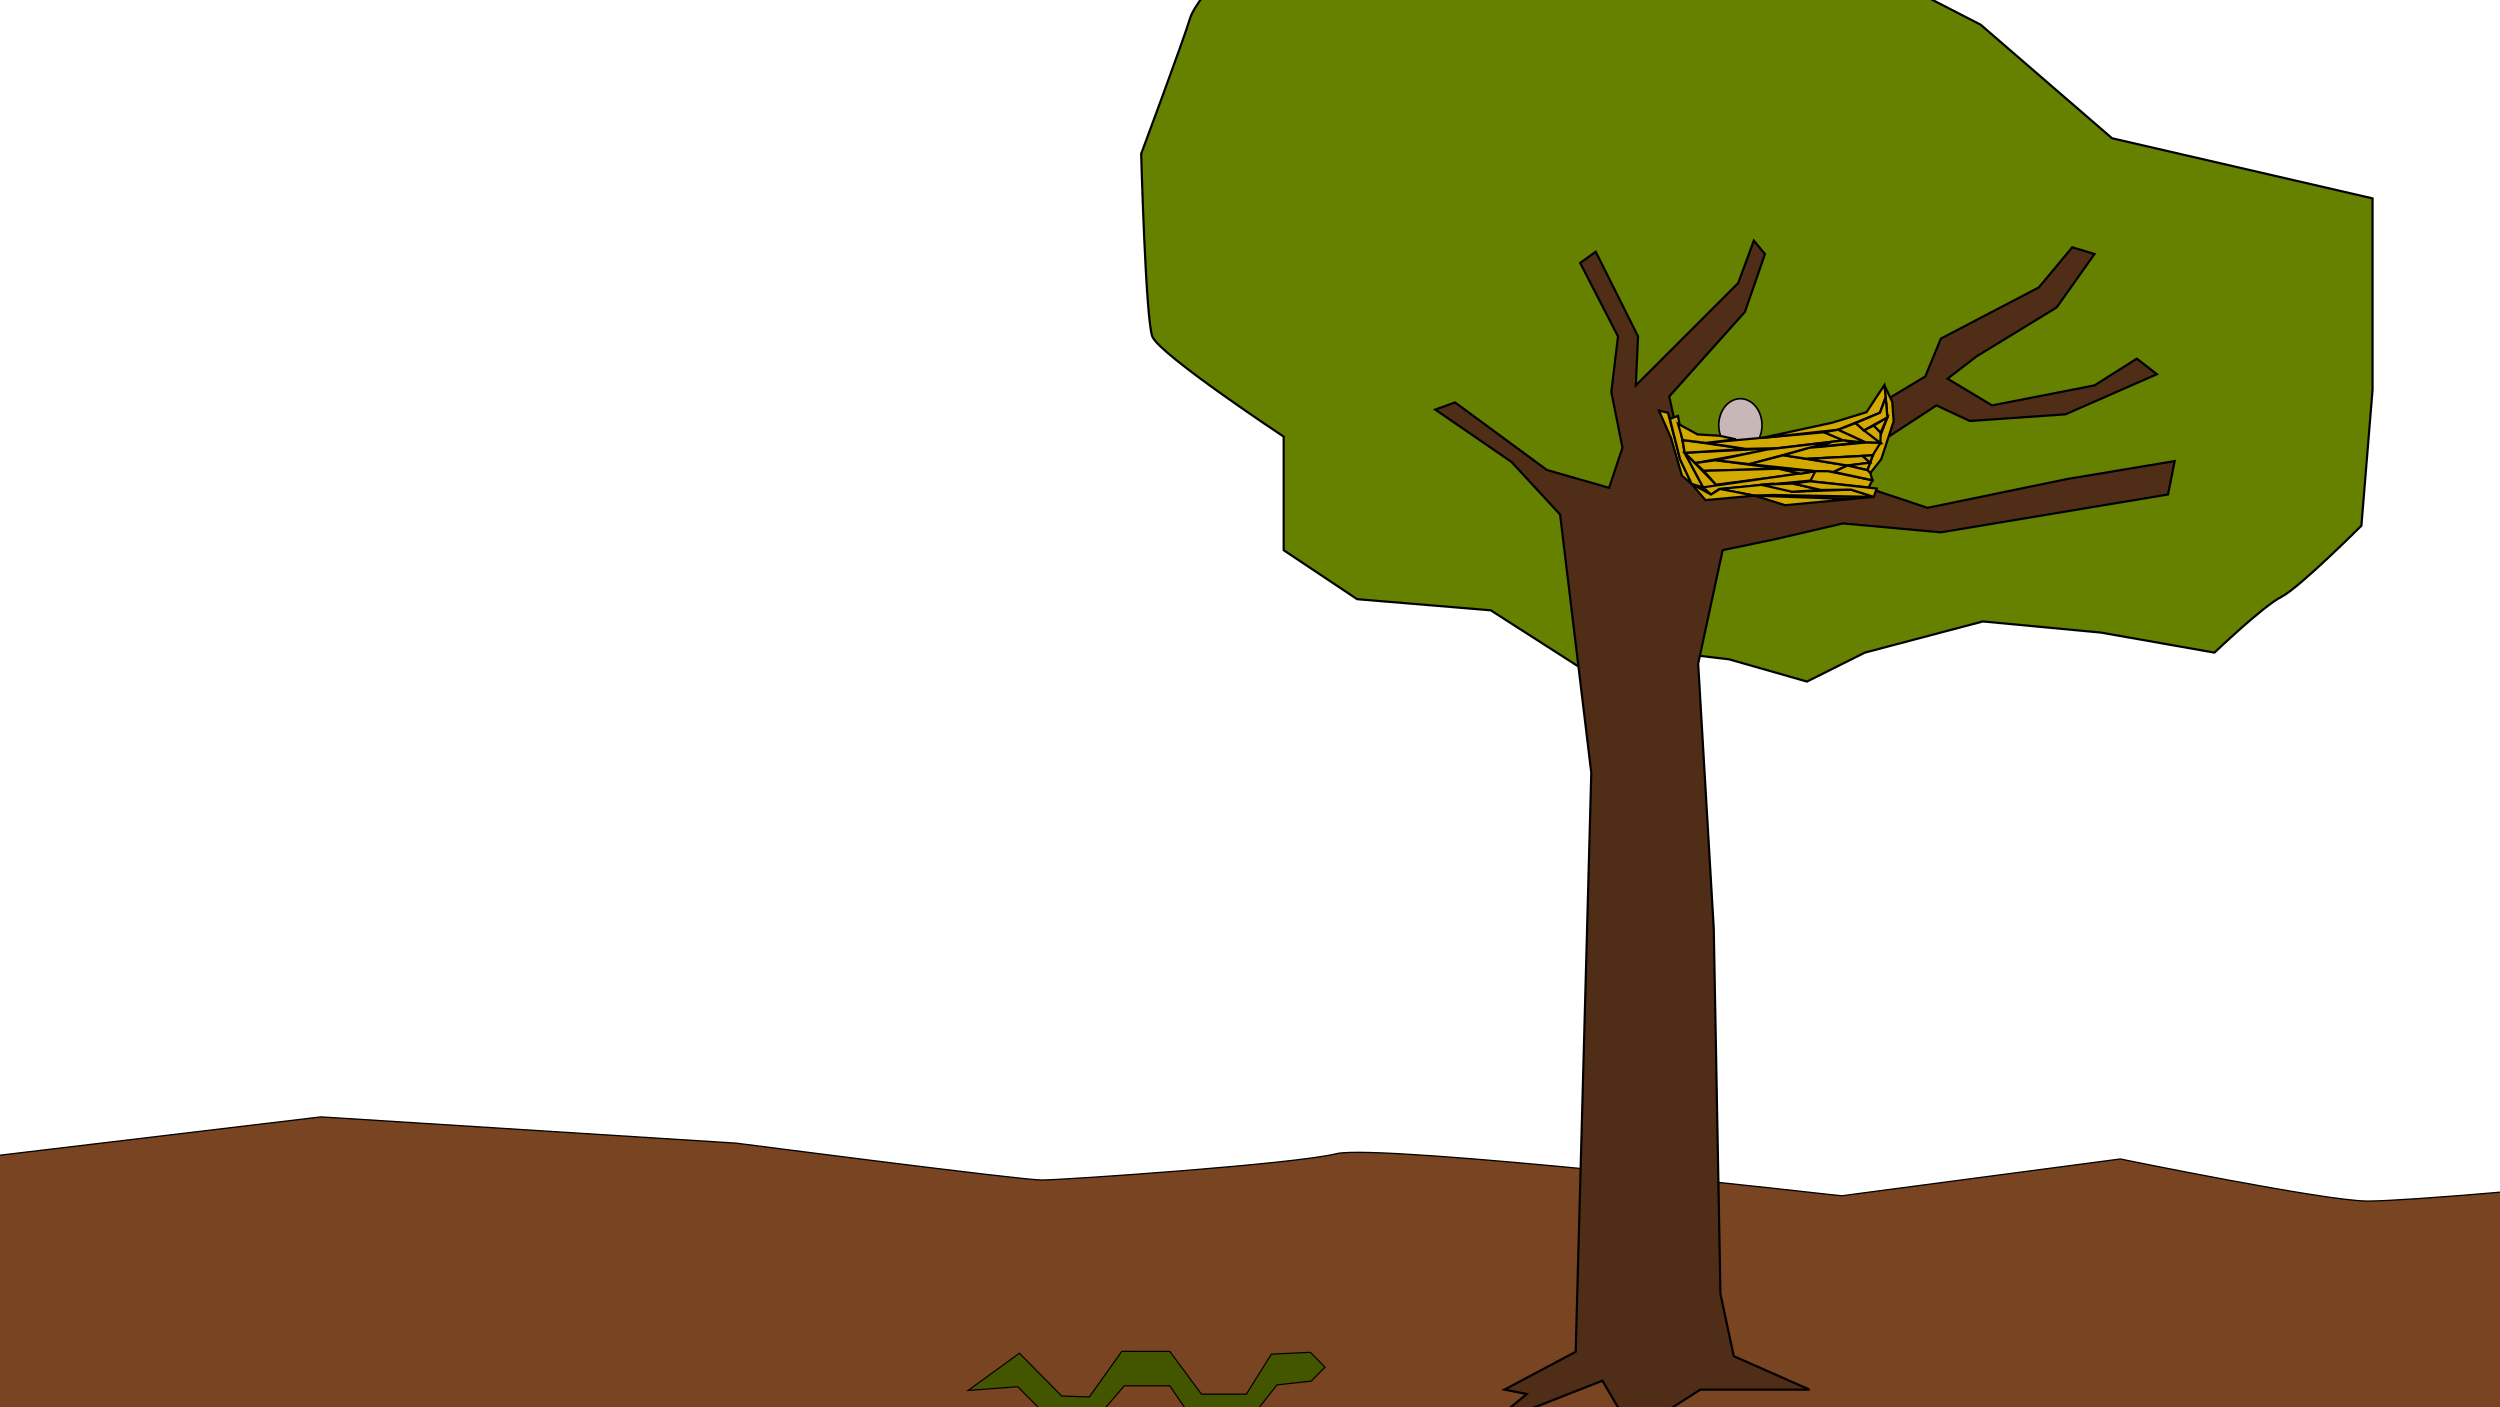
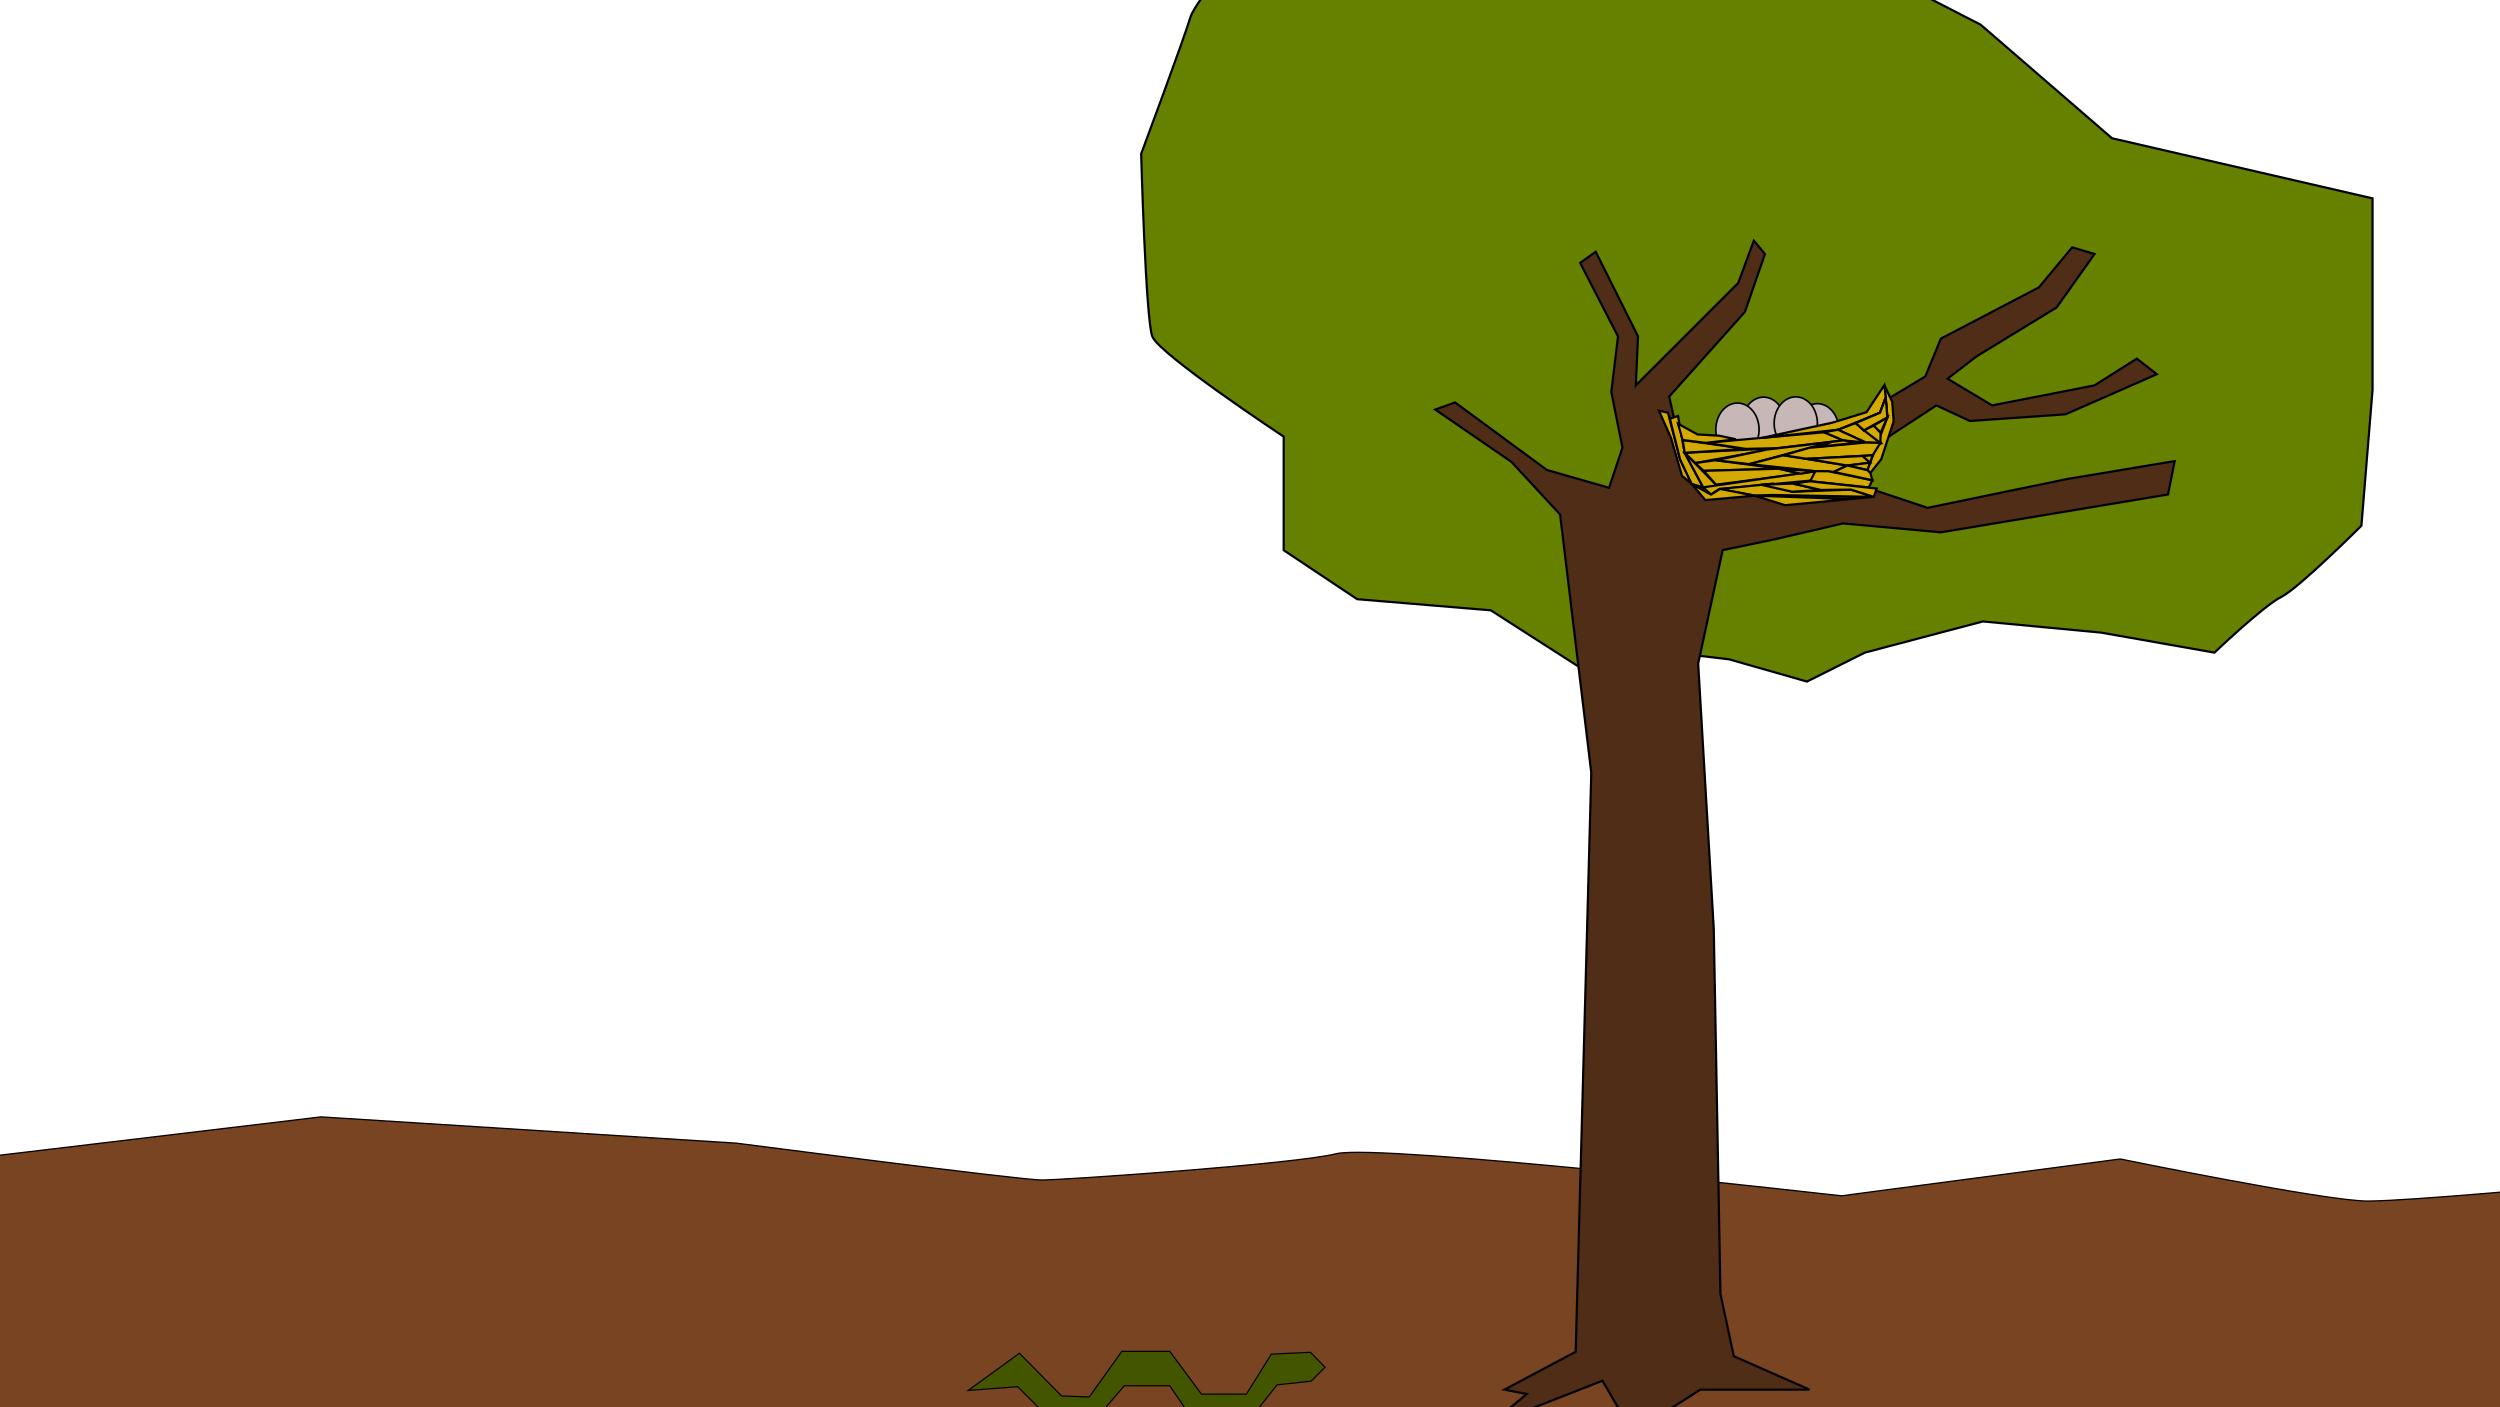
<svg xmlns="http://www.w3.org/2000/svg" width="1920" height="1080" viewBox="0 0 508 285.75" version="1.1" id="svg8">
  <defs id="defs2" />
  <g id="layer2" transform="translate(0,-11.25001)" style="display:inline">
    <path style="fill:#784421;fill-opacity:1;stroke:#000000;stroke-width:0.265px;stroke-linecap:butt;stroke-linejoin:miter;stroke-opacity:1" d="m -6.414,246.753 71.628,-8.553 84.457,5.345 c 0,0 57.73,7.484 62.007,7.484 4.276,0 51.316,-3.207 59.868,-5.345 8.553,-2.138 102.632,8.553 102.632,8.553 l 56.661,-7.484 c 0,0 41.694,8.553 50.247,8.553 8.553,0 42.763,-3.207 42.763,-3.207 v 64.145 L -8.553,311.967 Z" id="path820" />
  </g>
  <g id="layer1" style="display:inline" transform="translate(0,-11.25001)">
    <path style="fill:#668000;fill-opacity:1;stroke:#000000;stroke-width:0.448px;stroke-linecap:butt;stroke-linejoin:miter;stroke-opacity:1" d="m 351.338,145.221 15.836,4.525 11.764,-5.882 23.981,-6.335 23.981,2.262 23.076,4.072 c 0,0 9.954,-9.502 13.574,-11.312 3.62,-1.81 16.289,-14.479 16.289,-14.479 l 2.262,-27.601 V 51.56 L 429.162,39.343 402.467,16.267 370.794,-0.022 338.216,-3.642 c 0,0 -0.905,10.407 -2.715,10.859 -1.81,0.452 -29.41,-5.43 -29.41,-5.43 l -19.004,-9.049 -20.814,-7.239 c 0,0 -6.787,4.977 -8.597,8.597 -1.81,3.62 -14.479,16.289 -15.836,20.814 -1.357,4.525 -9.954,27.601 -9.954,27.601 0,0 0.905,33.483 2.262,37.102 1.357,3.62 26.696,20.361 26.696,20.361 v 23.076 l 14.931,9.954 27.148,2.262 17.646,11.312 7.692,-4.072 z" id="path817" />
    <path style="fill:#502d16;fill-opacity:1;stroke:#000000;stroke-width:0.448px;stroke-linecap:butt;stroke-linejoin:miter;stroke-opacity:1" d="m 305.702,293.621 14.479,-7.692 3.167,-117.642 -6.335,-52.486 -9.866,-10.676 -15.498,-10.649 4.017,-1.453 18.667,13.73 12.635,3.618 2.715,-8.144 -2.262,-11.312 1.357,-11.312 -7.692,-14.931 3.167,-2.262 8.597,17.194 -0.452,9.954 20.814,-20.814 3.167,-8.597 2.262,2.715 -4.072,11.764 -15.384,17.194 2.715,12.217 7.692,6.787 14.931,0.452 10.859,-5.43 4.525,-11.312 11.312,-6.787 3.167,-7.692 19.909,-10.407 6.787,-8.144 4.525,1.357 -7.692,10.859 -16.289,9.954 -5.882,4.525 9.049,5.43 20.814,-4.072 8.597,-5.43 4.072,3.167 -18.551,8.144 -19.456,1.357 -6.787,-3.167 -11.764,7.692 -3.62,8.597 13.574,4.525 28.506,-5.882 21.719,-3.62 -1.357,6.787 -46.152,7.692 -19.909,-1.81 -13.574,3.167 -10.859,2.262 -4.977,23.076 3.167,53.844 1.357,74.205 2.715,12.669 15.384,6.787 h -22.171 l -9.954,6.335 -6.787,-2.715 -3.167,-5.43 -23.076,9.049 7.692,-6.335 z" id="path815" />
  </g>
  <g id="layer5" style="display:inline">
-     <path style="fill:#c8b7b7;fill-opacity:1;stroke:#000000;stroke-width:0.345;stroke-linejoin:miter;stroke-miterlimit:4;stroke-dasharray:none;stroke-opacity:1" id="path953" d="m 355.314,91.383 a 4.394,5.388 0 0 1 -5.731,-2.928 4.394,5.388 0 0 1 2.378,-7.032 4.394,5.388 0 0 1 5.739,2.904 4.394,5.388 0 0 1 -2.358,7.042" />
    <path style="fill:#445500;fill-opacity:1;stroke:#000000;stroke-width:0.935px;stroke-linecap:butt;stroke-linejoin:miter;stroke-opacity:1" d="m 861.549,1037.857 -24.969,35 -21.223,-0.715 -32.459,-32.857 -39.326,28.572 38.076,-2.857 30.588,30.715 24.969,-0.715 26.217,-30.715 h 34.957 l 19.975,29.287 h 38.703 l 23.719,-30 26.219,-2.857 10.611,-10.715 -11.236,-11.428 -29.963,1.428 -19.193,30.715 h -34.49 l -24.344,-32.857 z" id="path866" transform="scale(0.2645833)" />
+     <path style="display:inline;fill:#c8b7b7;fill-opacity:1;stroke:#000000;stroke-width:0.345;stroke-linejoin:miter;stroke-miterlimit:4;stroke-dasharray:none;stroke-opacity:1" id="path953-6" d="m 360.03,91.07 a 4.394,5.388 0 0 1 -5.731,-2.928 4.394,5.388 0 0 1 2.378,-7.032 4.394,5.388 0 0 1 5.739,2.904 4.394,5.388 0 0 1 -2.358,7.042" />
+     <path style="display:inline;fill:#c8b7b7;fill-opacity:1;stroke:#000000;stroke-width:0.345;stroke-linejoin:miter;stroke-miterlimit:4;stroke-dasharray:none;stroke-opacity:1" id="path953-0" d="m 370.952,92.391 a 4.394,5.388 0 0 1 -5.731,-2.928 4.394,5.388 0 0 1 2.378,-7.032 4.394,5.388 0 0 1 5.739,2.904 4.394,5.388 0 0 1 -2.358,7.042" />
+     <path style="fill:#c8b7b7;fill-opacity:1;stroke:#000000;stroke-width:0.345;stroke-linejoin:miter;stroke-miterlimit:4;stroke-dasharray:none;stroke-opacity:1" id="path953" d="m 354.72,92.273 a 4.394,5.388 0 0 1 -5.731,-2.928 4.394,5.388 0 0 1 2.378,-7.032 4.394,5.388 0 0 1 5.739,2.904 4.394,5.388 0 0 1 -2.358,7.042" />
+     <path style="display:inline;fill:#c8b7b7;fill-opacity:1;stroke:#000000;stroke-width:0.345;stroke-linejoin:miter;stroke-miterlimit:4;stroke-dasharray:none;stroke-opacity:1" id="path953-3" d="m 366.573,91.013 a 4.394,5.388 0 0 1 -5.731,-2.928 4.394,5.388 0 0 1 2.378,-7.032 4.394,5.388 0 0 1 5.739,2.904 4.394,5.388 0 0 1 -2.358,7.042" />
  </g>
  <g id="layer3" style="display:inline">
    <path style="fill:#d4aa00;stroke:#000000;stroke-width:0.457;stroke-linecap:butt;stroke-linejoin:miter;stroke-miterlimit:4;stroke-dasharray:none;stroke-opacity:1" d="m 337.094,83.442 2.451,5.541 2.236,7.7 1.965,1.655 -2.371,-5.038 -2.439,-9.428 z" id="path823" />
    <path style="fill:#d4aa00;stroke:#000000;stroke-width:0.457;stroke-linecap:butt;stroke-linejoin:miter;stroke-miterlimit:4;stroke-dasharray:none;stroke-opacity:1" d="m 340.972,84.522 -1.647,0.576 1.88,7.484 0.169,0.72 2.371,5.038 2.337,0.684 -3.76,-7.017 z" id="path825" />
    <path style="fill:#d4aa00;stroke:#000000;stroke-width:0.457;stroke-linecap:butt;stroke-linejoin:miter;stroke-miterlimit:4;stroke-dasharray:none;stroke-opacity:1" d="m 342.323,92.006 6.368,6.477 0.61,0.9 -3.218,-0.36 z" id="path827" />
    <path style="fill:#d4aa00;stroke:#000000;stroke-width:0.457;stroke-linecap:butt;stroke-linejoin:miter;stroke-miterlimit:4;stroke-dasharray:none;stroke-opacity:1" d="m 344.491,94.093 16.597,-3.023 -18.765,0.936 z" id="path831" />
    <path style="fill:#d4aa00;stroke:#000000;stroke-width:0.457;stroke-linecap:butt;stroke-linejoin:miter;stroke-miterlimit:4;stroke-dasharray:none;stroke-opacity:1" d="m 348.623,93.517 12.871,1.727 -15.31,0.432 -1.694,-1.583 z" id="path833" />
    <path style="fill:#d4aa00;stroke:#000000;stroke-width:0.457;stroke-linecap:butt;stroke-linejoin:miter;stroke-miterlimit:4;stroke-dasharray:none;stroke-opacity:1" d="m 348.691,98.483 17.207,-2.231 -4.403,-1.008 -15.31,0.432 z" id="path835" />
    <path style="fill:#d4aa00;stroke:#000000;stroke-width:0.457;stroke-linecap:butt;stroke-linejoin:miter;stroke-miterlimit:4;stroke-dasharray:none;stroke-opacity:1" d="m 347.679,100.498 -1.596,-1.475 22.796,-3.274 1.016,1.727 -20.594,1.907 z" id="path837" />
    <path style="fill:#d4aa00;stroke:#000000;stroke-width:0.457;stroke-linecap:butt;stroke-linejoin:miter;stroke-miterlimit:4;stroke-dasharray:none;stroke-opacity:1" d="m 354.72,91.214 -12.804,-1.799 0.406,2.591 z" id="path839" />
    <path style="fill:#d4aa00;stroke:#000000;stroke-width:0.457;stroke-linecap:butt;stroke-linejoin:miter;stroke-miterlimit:4;stroke-dasharray:none;stroke-opacity:1" d="m 370.64,87.832 -23.981,2.159 8.062,1.223 6.368,-0.144 13.481,-1.583 z" id="path841" />
    <path style="fill:#d4aa00;stroke:#000000;stroke-width:0.457;stroke-linecap:butt;stroke-linejoin:miter;stroke-miterlimit:4;stroke-dasharray:none;stroke-opacity:1" d="m 340.968,86.105 3.959,2.172 4.44,0.261 3.388,0.734 -6.097,0.72 -4.742,-0.576 z" id="path843" />
    <path style="fill:#d4aa00;stroke:#000000;stroke-width:0.457;stroke-linecap:butt;stroke-linejoin:miter;stroke-miterlimit:4;stroke-dasharray:none;stroke-opacity:1" d="m 355.466,94.309 16.8,-4.534 -13.278,1.583 -10.365,2.159 z" id="path845" />
    <path style="fill:#d4aa00;stroke:#000000;stroke-width:0.457;stroke-linecap:butt;stroke-linejoin:miter;stroke-miterlimit:4;stroke-dasharray:none;stroke-opacity:1" d="m 362.375,92.51 13.007,2.087 -2.777,1.295 -3.726,-0.144 -13.413,-1.439 z" id="path847" />
    <path style="fill:#d4aa00;stroke:#000000;stroke-width:0.457;stroke-linecap:butt;stroke-linejoin:miter;stroke-miterlimit:4;stroke-dasharray:none;stroke-opacity:1" d="m 361.495,95.244 4.403,1.008 2.981,-0.504 z" id="path849" />
    <path style="fill:#d4aa00;stroke:#000000;stroke-width:0.457;stroke-linecap:butt;stroke-linejoin:miter;stroke-miterlimit:4;stroke-dasharray:none;stroke-opacity:1" d="m 356.54,100.714 3.551,-0.132 20.642,0.384 -4.607,-1.475 -11.991,0.432 -3.819,-1.655 -11.017,1.115 z" id="path851" />
    <path style="fill:#d4aa00;stroke:#000000;stroke-width:0.457;stroke-linecap:butt;stroke-linejoin:miter;stroke-miterlimit:4;stroke-dasharray:none;stroke-opacity:1" d="m 357.727,98.483 6.613,-0.216 5.69,1.295 -5.894,0.36 z" id="path853" />
    <path style="fill:#d4aa00;stroke:#000000;stroke-width:0.457;stroke-linecap:butt;stroke-linejoin:miter;stroke-miterlimit:4;stroke-dasharray:none;stroke-opacity:1" d="m 380.734,100.966 -18.001,1.691 -6.193,-1.943 18.097,0.648 z" id="path857" />
    <path style="fill:#d4aa00;stroke:#000000;stroke-width:0.457;stroke-linecap:butt;stroke-linejoin:miter;stroke-miterlimit:4;stroke-dasharray:none;stroke-opacity:1" d="m 384.79,85.601 -2.515,7.7 -2.219,2.807 -0.61,-0.576 4.065,-10.723 -0.61,-6.549 1.601,3.382 z" id="path859" />
    <path style="fill:#d4aa00;stroke:#000000;stroke-width:0.457;stroke-linecap:butt;stroke-linejoin:miter;stroke-miterlimit:4;stroke-dasharray:none;stroke-opacity:1" d="m 382.902,78.26 -3.626,5.496 -6.95,2.132 -14.319,3.095 15.478,-1.655 8.536,-3.454 1.152,-3.095 z" id="path861" />
    <path style="fill:#d4aa00;stroke:#000000;stroke-width:0.457;stroke-linecap:butt;stroke-linejoin:miter;stroke-miterlimit:4;stroke-dasharray:none;stroke-opacity:1" d="m 377.076,85.961 5.02,4.043 -2.987,-0.084 -5.623,-2.591 z" id="path863" />
    <path style="fill:#d4aa00;stroke:#000000;stroke-width:0.457;stroke-linecap:butt;stroke-linejoin:miter;stroke-miterlimit:4;stroke-dasharray:none;stroke-opacity:1" d="m 367.659,90.998 11.449,-1.079 2.987,0.084 -1.565,2.506 -13.346,0.72 -4.81,-0.72 z" id="path865" />
    <path style="fill:#d4aa00;stroke:#000000;stroke-width:0.457;stroke-linecap:butt;stroke-linejoin:miter;stroke-miterlimit:4;stroke-dasharray:none;stroke-opacity:1" d="m 370.64,87.832 3.929,1.655 4.539,0.432 -5.623,-2.591 z" id="path867" />
    <path style="fill:#d4aa00;stroke:#000000;stroke-width:0.457;stroke-linecap:butt;stroke-linejoin:miter;stroke-miterlimit:4;stroke-dasharray:none;stroke-opacity:1" d="m 368.405,97.835 11.313,1.223 0.745,-1.475 -9.01,-1.835 h -2.574 l -1.05,2.051 z" id="path871" />
    <path style="fill:#d4aa00;stroke:#000000;stroke-width:0.457;stroke-linecap:butt;stroke-linejoin:miter;stroke-miterlimit:4;stroke-dasharray:none;stroke-opacity:1" d="m 364.34,98.267 3.489,-0.468 13.515,1.475 -0.61,1.691 -4.607,-1.475 -6.097,0.072 z" id="path873" />
    <path style="fill:#d4aa00;stroke:#000000;stroke-width:0.457;stroke-linecap:butt;stroke-linejoin:miter;stroke-miterlimit:4;stroke-dasharray:none;stroke-opacity:1" d="m 346.538,101.624 10.002,-0.91 -7.04,-1.367 -1.821,1.151 -3.933,-2.159 z" id="path875" />
    <path style="fill:#d4aa00;stroke:#000000;stroke-width:0.457;stroke-linecap:butt;stroke-linejoin:miter;stroke-miterlimit:4;stroke-dasharray:none;stroke-opacity:1" d="m 379.989,94.021 -4.607,0.576 -8.197,-1.367 11.313,-0.576 z" id="path877" />
    <path style="fill:#d4aa00;stroke:#000000;stroke-width:0.457;stroke-linecap:butt;stroke-linejoin:miter;stroke-miterlimit:4;stroke-dasharray:none;stroke-opacity:1" d="m 375.382,94.597 4.607,-0.576 -0.542,1.511 z" id="path881" />
    <path style="fill:#d4aa00;stroke:#000000;stroke-width:0.457;stroke-linecap:butt;stroke-linejoin:miter;stroke-miterlimit:4;stroke-dasharray:none;stroke-opacity:1" d="m 377.302,89.986 -7.616,0.763 2.58,-0.975 2.303,-0.288 z" id="path883" />
    <path style="fill:#d4aa00;stroke:#000000;stroke-width:0.457;stroke-linecap:butt;stroke-linejoin:miter;stroke-miterlimit:4;stroke-dasharray:none;stroke-opacity:1" d="m 378.739,87.442 4.772,-2.632 -0.339,-4.03 -1.152,3.095 -4.945,2.087 z" id="path885" />
    <path style="fill:#d4aa00;stroke:#000000;stroke-width:0.457;stroke-linecap:butt;stroke-linejoin:miter;stroke-miterlimit:4;stroke-dasharray:none;stroke-opacity:1" d="m 380.751,86.475 1.389,1.425 -0.045,2.104 -3.356,-2.562 z" id="path887" />
    <path style="fill:#d4aa00;stroke:#000000;stroke-width:0.457;stroke-linecap:butt;stroke-linejoin:miter;stroke-miterlimit:4;stroke-dasharray:none;stroke-opacity:1" d="m 383.511,84.809 -2.76,1.666 1.389,1.425 z" id="path889" />
    <path style="fill:#d4aa00;stroke:#000000;stroke-width:0.457;stroke-linecap:butt;stroke-linejoin:miter;stroke-miterlimit:4;stroke-dasharray:none;stroke-opacity:1" d="m 380.057,96.108 0.406,1.475 -7.858,-1.691 2.777,-1.295 4.065,0.936 z" id="path891" />
    <path style="fill:#d4aa00;stroke:#000000;stroke-width:0.457;stroke-linecap:butt;stroke-linejoin:miter;stroke-miterlimit:4;stroke-dasharray:none;stroke-opacity:1" d="m 380.531,92.51 -0.542,1.511 -1.49,-1.367 z" id="path893" />
    <path style="fill:#d4aa00;stroke:#000000;stroke-width:0.457;stroke-linecap:butt;stroke-linejoin:miter;stroke-miterlimit:4;stroke-dasharray:none;stroke-opacity:1" d="m 383.173,80.779 -1.152,3.095 -4.945,2.087 1.663,1.481 4.772,-2.632 z" id="path895" />
  </g>
</svg>
